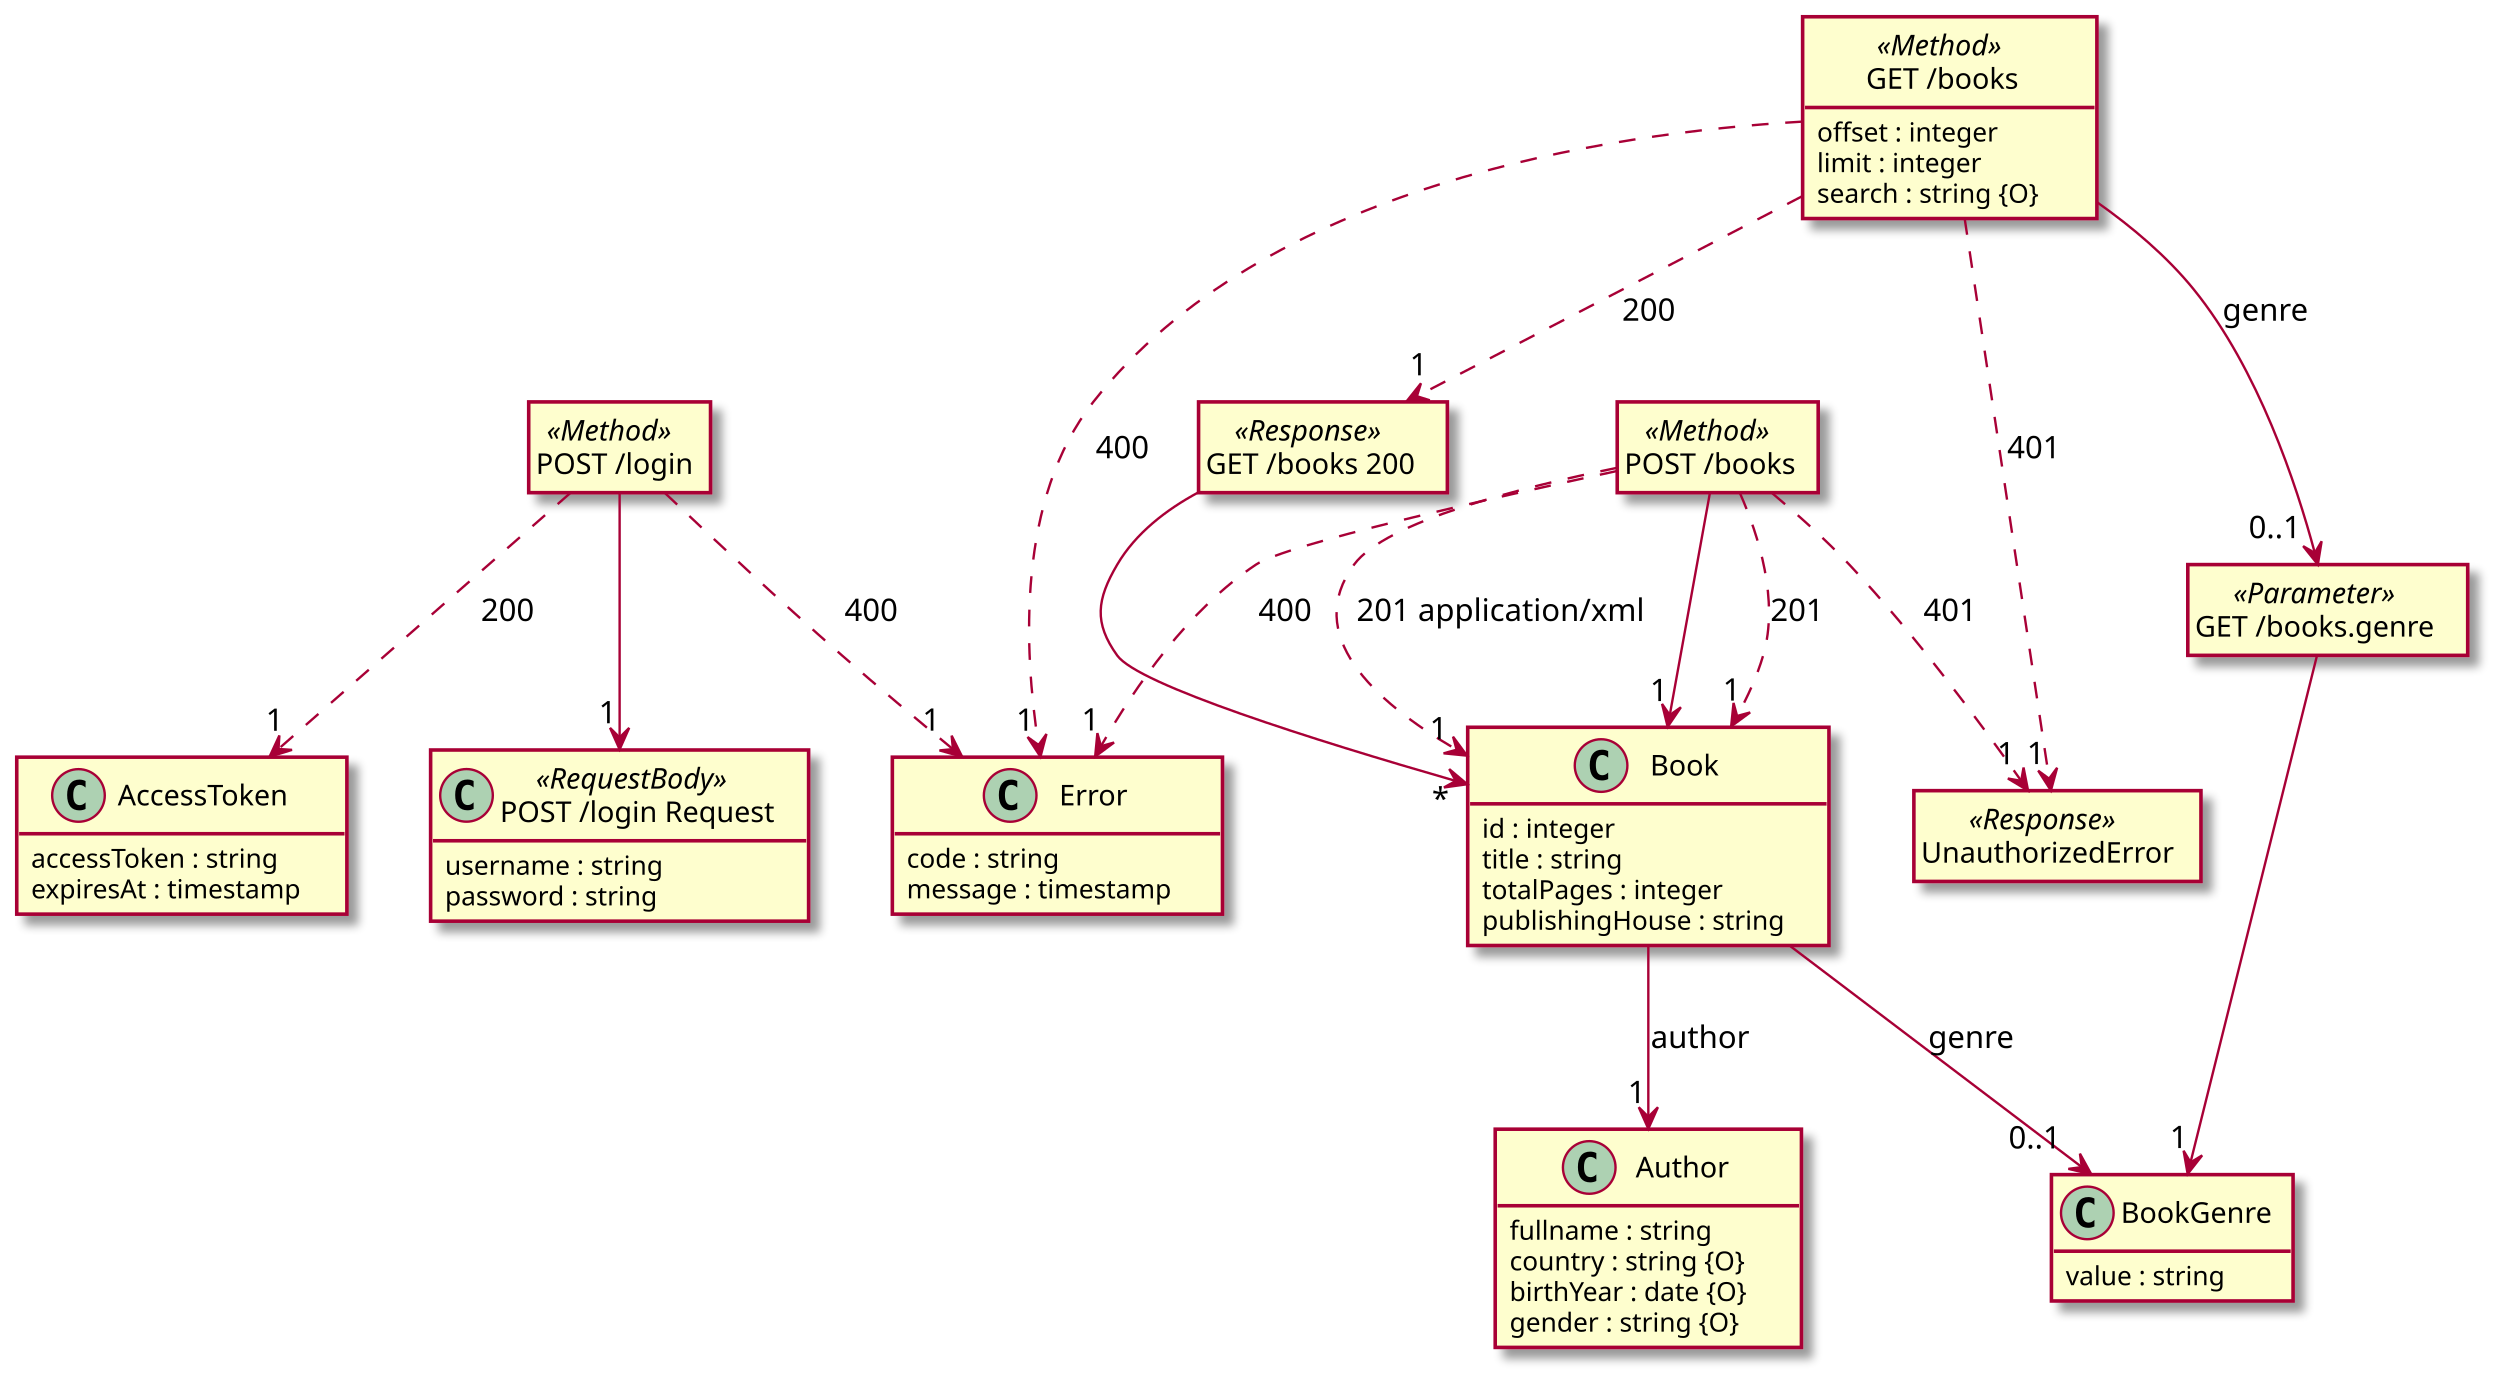
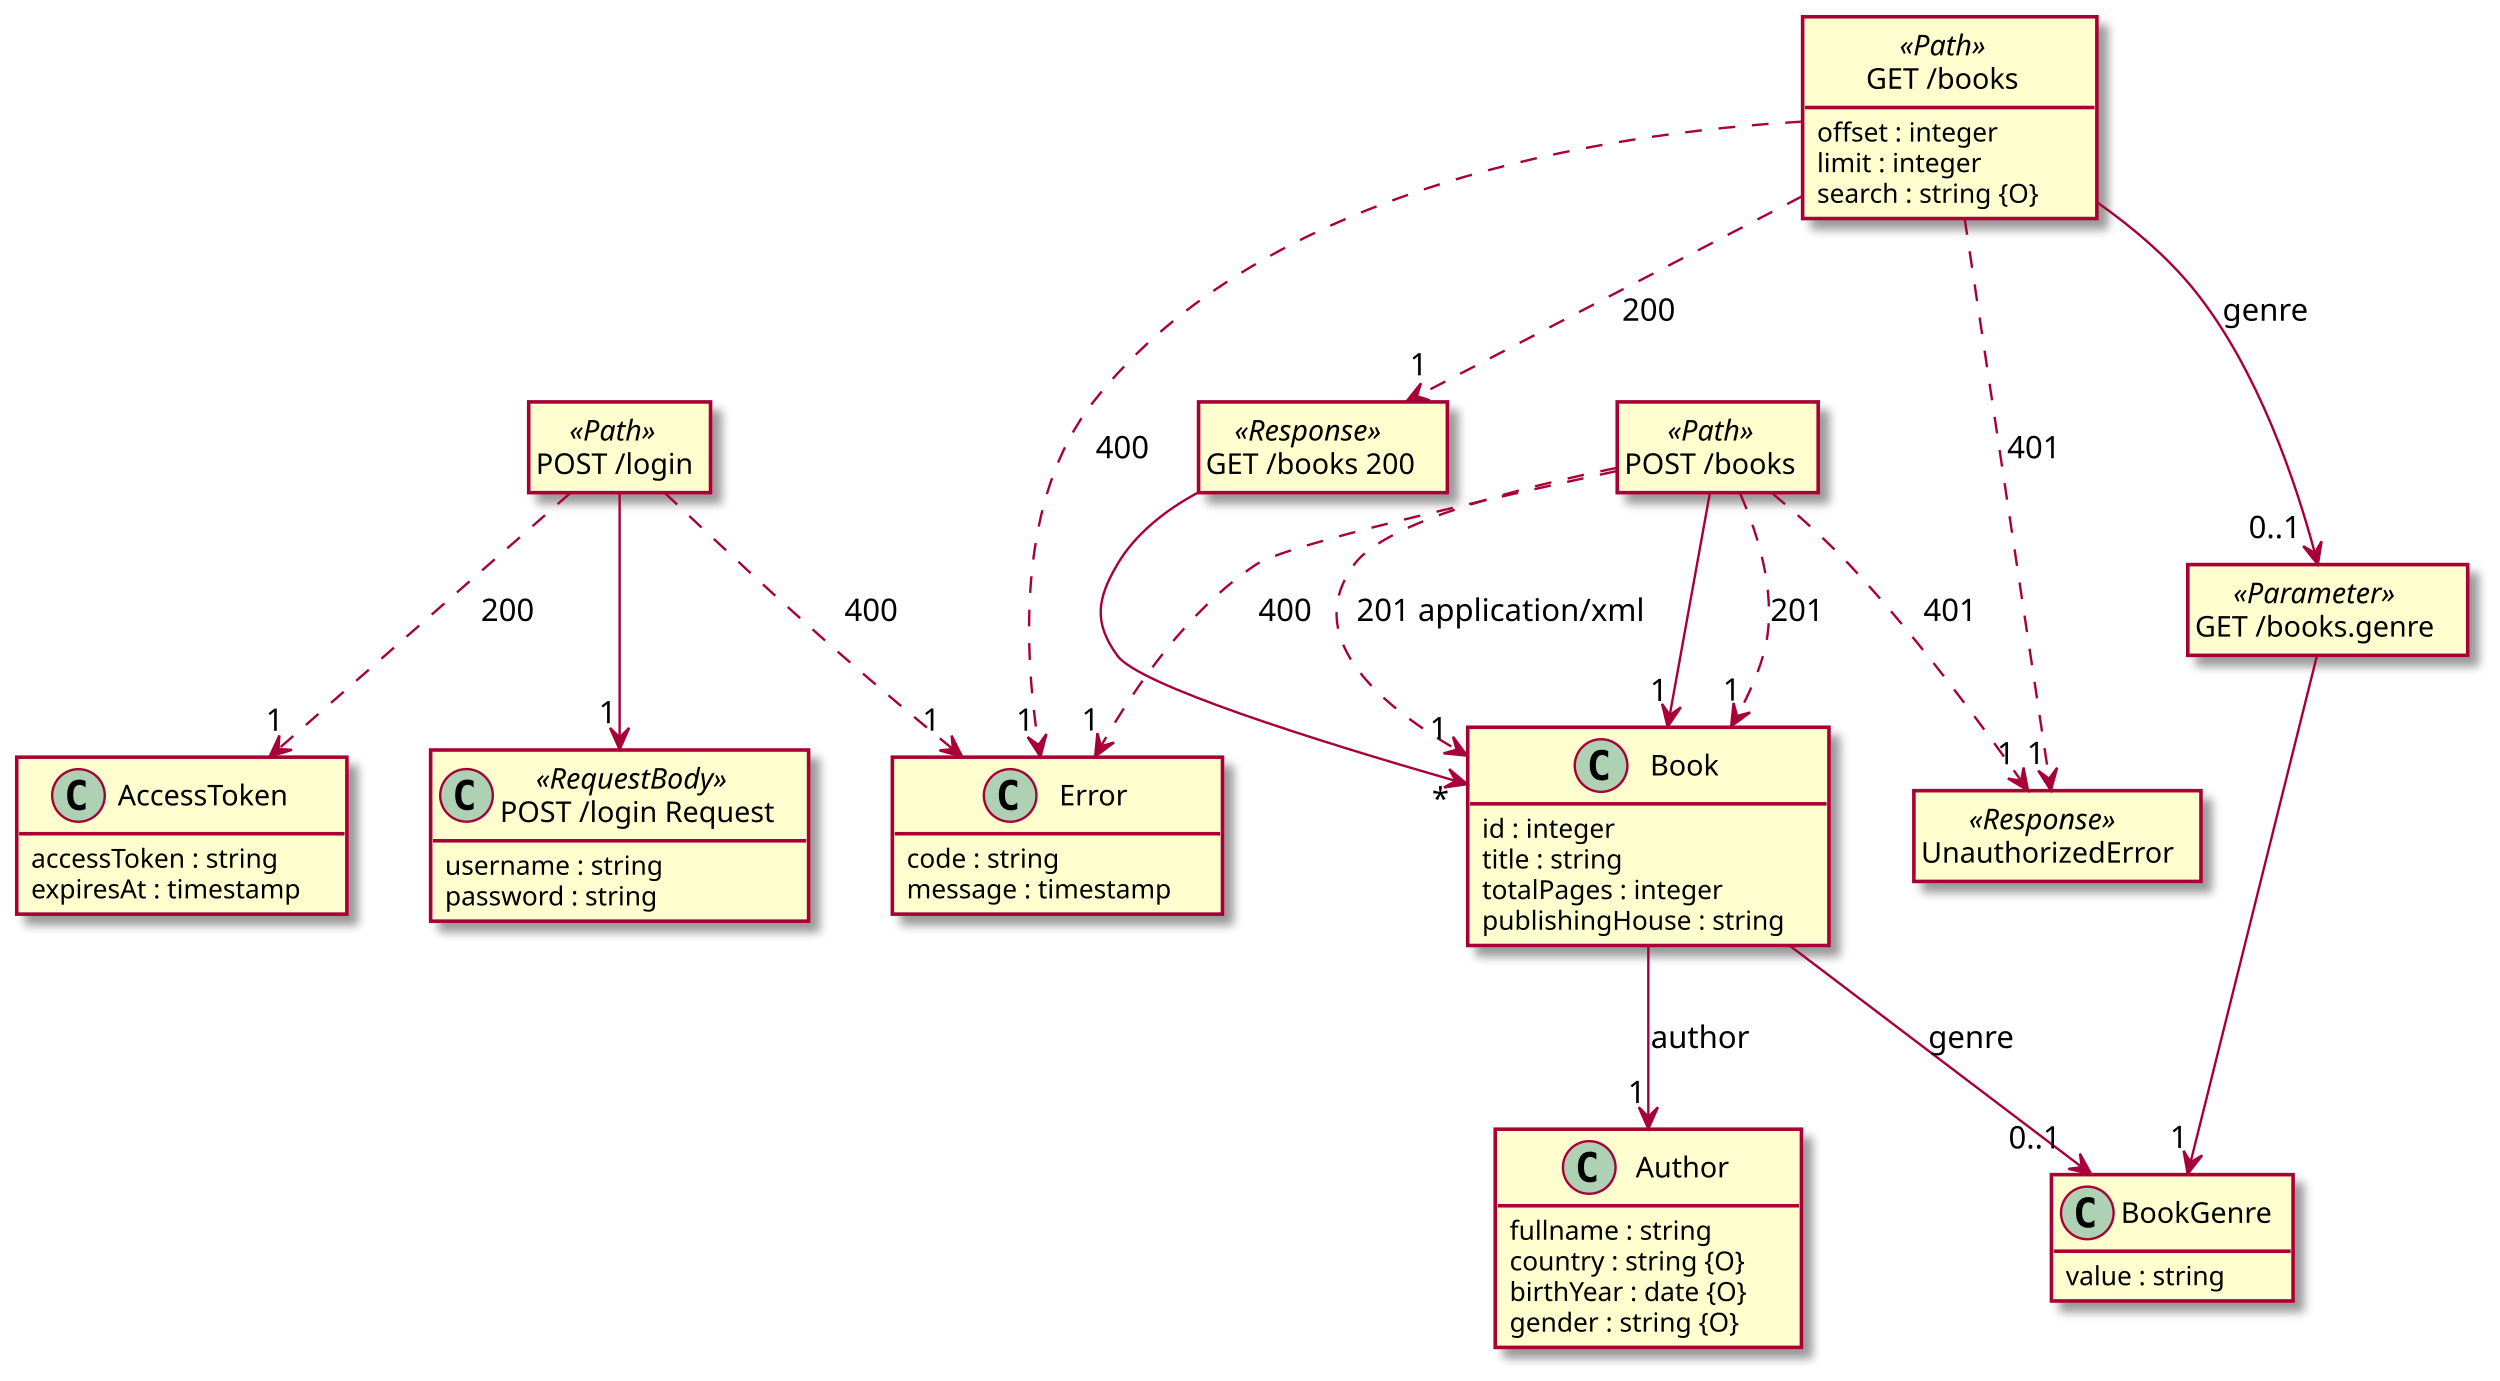
<svg xmlns="http://www.w3.org/2000/svg" contentScriptType="application/ecmascript" contentStyleType="text/css" height="577px" preserveAspectRatio="none" style="width:1045px;height:577px;" version="1.1" viewBox="0 0 1045 577" width="1045px" zoomAndPan="magnify">
  <defs>
-     <filter height="300%" id="f1wgq0n1jayt2d" width="300%" x="-1" y="-1">
+     <filter height="300%" id="fegucqe7bgw8l" width="300%" x="-1" y="-1">
      <feGaussianBlur result="blurOut" stdDeviation="2.0" />
      <feColorMatrix in="blurOut" result="blurOut2" type="matrix" values="0 0 0 0 0 0 0 0 0 0 0 0 0 0 0 0 0 0 .4 0" />
      <feOffset dx="4.0" dy="4.0" in="blurOut2" result="blurOut3" />
      <feBlend in="SourceGraphic" in2="blurOut3" mode="normal" />
    </filter>
  </defs>
  <g>
-     <rect codeLine="8" fill="#FEFECE" filter="url(#f1wgq0n1jayt2d)" height="65.609" id="AccessToken" style="stroke:#A80036;stroke-width:1.5;" width="138" x="7" y="316.5" />
+     <rect codeLine="8" fill="#FEFECE" filter="url(#fegucqe7bgw8l)" height="65.609" id="AccessToken" style="stroke:#A80036;stroke-width:1.5;" width="138" x="7" y="316.5" />
    <ellipse cx="32.8" cy="332.5" fill="#ADD1B2" rx="11" ry="11" style="stroke:#A80036;stroke-width:1.0;" />
    <path d="M35.769,338.141 Q35.191,338.438 34.55,338.578 Q33.909,338.734 33.206,338.734 Q30.706,338.734 29.378,337.094 Q28.066,335.438 28.066,332.312 Q28.066,329.188 29.378,327.531 Q30.706,325.875 33.206,325.875 Q33.909,325.875 34.55,326.031 Q35.206,326.188 35.769,326.484 L35.769,329.203 Q35.144,328.625 34.55,328.359 Q33.956,328.078 33.331,328.078 Q31.988,328.078 31.3,329.156 Q30.613,330.219 30.613,332.312 Q30.613,334.406 31.3,335.484 Q31.988,336.547 33.331,336.547 Q33.956,336.547 34.55,336.281 Q35.144,336 35.769,335.422 L35.769,338.141 Z " fill="#000000" />
    <text fill="#000000" font-family="sans-serif" font-size="12" lengthAdjust="spacing" textLength="82" x="49.2" y="336.654">AccessToken</text>
    <line style="stroke:#A80036;stroke-width:1.5;" x1="8" x2="144" y1="348.5" y2="348.5" />
    <text fill="#000000" font-family="sans-serif" font-size="11" lengthAdjust="spacing" textLength="119" x="13" y="362.71">accessToken : string</text>
    <text fill="#000000" font-family="sans-serif" font-size="11" lengthAdjust="spacing" textLength="126" x="13" y="375.515">expiresAt : timestamp</text>
-     <rect codeLine="13" fill="#FEFECE" filter="url(#f1wgq0n1jayt2d)" height="65.609" id="Error" style="stroke:#A80036;stroke-width:1.5;" width="138" x="373" y="316.5" />
+     <rect codeLine="13" fill="#FEFECE" filter="url(#fegucqe7bgw8l)" height="65.609" id="Error" style="stroke:#A80036;stroke-width:1.5;" width="138" x="373" y="316.5" />
    <ellipse cx="422.25" cy="332.5" fill="#ADD1B2" rx="11" ry="11" style="stroke:#A80036;stroke-width:1.0;" />
    <path d="M425.219,338.141 Q424.641,338.438 424,338.578 Q423.359,338.734 422.656,338.734 Q420.156,338.734 418.828,337.094 Q417.516,335.438 417.516,332.312 Q417.516,329.188 418.828,327.531 Q420.156,325.875 422.656,325.875 Q423.359,325.875 424,326.031 Q424.656,326.188 425.219,326.484 L425.219,329.203 Q424.594,328.625 424,328.359 Q423.406,328.078 422.781,328.078 Q421.438,328.078 420.75,329.156 Q420.062,330.219 420.062,332.312 Q420.062,334.406 420.75,335.484 Q421.438,336.547 422.781,336.547 Q423.406,336.547 424,336.281 Q424.594,336 425.219,335.422 L425.219,338.141 Z " fill="#000000" />
    <text fill="#000000" font-family="sans-serif" font-size="12" lengthAdjust="spacing" textLength="31" x="442.75" y="336.654">Error</text>
    <line style="stroke:#A80036;stroke-width:1.5;" x1="374" x2="510" y1="348.5" y2="348.5" />
    <text fill="#000000" font-family="sans-serif" font-size="11" lengthAdjust="spacing" textLength="72" x="379" y="362.71">code : string</text>
    <text fill="#000000" font-family="sans-serif" font-size="11" lengthAdjust="spacing" textLength="126" x="379" y="375.515">message : timestamp</text>
-     <rect codeLine="18" fill="#FEFECE" filter="url(#f1wgq0n1jayt2d)" height="91.219" id="Author" style="stroke:#A80036;stroke-width:1.5;" width="128" x="625" y="472" />
+     <rect codeLine="18" fill="#FEFECE" filter="url(#fegucqe7bgw8l)" height="91.219" id="Author" style="stroke:#A80036;stroke-width:1.5;" width="128" x="625" y="472" />
    <ellipse cx="664.3" cy="488" fill="#ADD1B2" rx="11" ry="11" style="stroke:#A80036;stroke-width:1.0;" />
    <path d="M667.269,493.641 Q666.691,493.938 666.05,494.078 Q665.409,494.234 664.706,494.234 Q662.206,494.234 660.878,492.594 Q659.566,490.938 659.566,487.812 Q659.566,484.688 660.878,483.031 Q662.206,481.375 664.706,481.375 Q665.409,481.375 666.05,481.531 Q666.706,481.688 667.269,481.984 L667.269,484.703 Q666.644,484.125 666.05,483.859 Q665.456,483.578 664.831,483.578 Q663.487,483.578 662.8,484.656 Q662.112,485.719 662.112,487.812 Q662.112,489.906 662.8,490.984 Q663.487,492.047 664.831,492.047 Q665.456,492.047 666.05,491.781 Q666.644,491.5 667.269,490.922 L667.269,493.641 Z " fill="#000000" />
    <text fill="#000000" font-family="sans-serif" font-size="12" lengthAdjust="spacing" textLength="42" x="683.7" y="492.154">Author</text>
    <line style="stroke:#A80036;stroke-width:1.5;" x1="626" x2="752" y1="504" y2="504" />
    <text fill="#000000" font-family="sans-serif" font-size="11" lengthAdjust="spacing" textLength="94" x="631" y="518.21">fullname : string</text>
    <text fill="#000000" font-family="sans-serif" font-size="11" lengthAdjust="spacing" textLength="114" x="631" y="531.015">country : string {O}</text>
    <text fill="#000000" font-family="sans-serif" font-size="11" lengthAdjust="spacing" textLength="116" x="631" y="543.82">birthYear : date {O}</text>
    <text fill="#000000" font-family="sans-serif" font-size="11" lengthAdjust="spacing" textLength="112" x="631" y="556.625">gender : string {O}</text>
-     <rect codeLine="25" fill="#FEFECE" filter="url(#f1wgq0n1jayt2d)" height="52.805" id="BookGenre" style="stroke:#A80036;stroke-width:1.5;" width="101" x="857.5" y="491" />
+     <rect codeLine="25" fill="#FEFECE" filter="url(#fegucqe7bgw8l)" height="52.805" id="BookGenre" style="stroke:#A80036;stroke-width:1.5;" width="101" x="857.5" y="491" />
    <ellipse cx="872.5" cy="507" fill="#ADD1B2" rx="11" ry="11" style="stroke:#A80036;stroke-width:1.0;" />
    <path d="M875.469,512.641 Q874.891,512.938 874.25,513.078 Q873.609,513.234 872.906,513.234 Q870.406,513.234 869.078,511.594 Q867.766,509.938 867.766,506.812 Q867.766,503.688 869.078,502.031 Q870.406,500.375 872.906,500.375 Q873.609,500.375 874.25,500.531 Q874.906,500.688 875.469,500.984 L875.469,503.703 Q874.844,503.125 874.25,502.859 Q873.656,502.578 873.031,502.578 Q871.688,502.578 871,503.656 Q870.312,504.719 870.312,506.812 Q870.312,508.906 871,509.984 Q871.688,511.047 873.031,511.047 Q873.656,511.047 874.25,510.781 Q874.844,510.5 875.469,509.922 L875.469,512.641 Z " fill="#000000" />
    <text fill="#000000" font-family="sans-serif" font-size="12" lengthAdjust="spacing" textLength="69" x="886.5" y="511.154">BookGenre</text>
    <line style="stroke:#A80036;stroke-width:1.5;" x1="858.5" x2="957.5" y1="523" y2="523" />
    <text fill="#000000" font-family="sans-serif" font-size="11" lengthAdjust="spacing" textLength="75" x="863.5" y="537.21">value : string</text>
-     <rect codeLine="29" fill="#FEFECE" filter="url(#f1wgq0n1jayt2d)" height="91.219" id="Book" style="stroke:#A80036;stroke-width:1.5;" width="151" x="613.5" y="304" />
+     <rect codeLine="29" fill="#FEFECE" filter="url(#fegucqe7bgw8l)" height="91.219" id="Book" style="stroke:#A80036;stroke-width:1.5;" width="151" x="613.5" y="304" />
    <ellipse cx="669.25" cy="320" fill="#ADD1B2" rx="11" ry="11" style="stroke:#A80036;stroke-width:1.0;" />
    <path d="M672.219,325.641 Q671.641,325.938 671,326.078 Q670.359,326.234 669.656,326.234 Q667.156,326.234 665.828,324.594 Q664.516,322.938 664.516,319.812 Q664.516,316.688 665.828,315.031 Q667.156,313.375 669.656,313.375 Q670.359,313.375 671,313.531 Q671.656,313.688 672.219,313.984 L672.219,316.703 Q671.594,316.125 671,315.859 Q670.406,315.578 669.781,315.578 Q668.438,315.578 667.75,316.656 Q667.062,317.719 667.062,319.812 Q667.062,321.906 667.75,322.984 Q668.438,324.047 669.781,324.047 Q670.406,324.047 671,323.781 Q671.594,323.5 672.219,322.922 L672.219,325.641 Z " fill="#000000" />
    <text fill="#000000" font-family="sans-serif" font-size="12" lengthAdjust="spacing" textLength="31" x="689.75" y="324.154">Book</text>
    <line style="stroke:#A80036;stroke-width:1.5;" x1="614.5" x2="763.5" y1="336" y2="336" />
    <text fill="#000000" font-family="sans-serif" font-size="11" lengthAdjust="spacing" textLength="62" x="619.5" y="350.21">id : integer</text>
    <text fill="#000000" font-family="sans-serif" font-size="11" lengthAdjust="spacing" textLength="66" x="619.5" y="363.015">title : string</text>
    <text fill="#000000" font-family="sans-serif" font-size="11" lengthAdjust="spacing" textLength="112" x="619.5" y="375.82">totalPages : integer</text>
    <text fill="#000000" font-family="sans-serif" font-size="11" lengthAdjust="spacing" textLength="139" x="619.5" y="388.625">publishingHouse : string</text>
-     <rect codeLine="36" fill="#FEFECE" filter="url(#f1wgq0n1jayt2d)" height="37.938" id="UnauthorizedError" style="stroke:#A80036;stroke-width:1.5;" width="120" x="800" y="330.5" />
+     <rect codeLine="36" fill="#FEFECE" filter="url(#fegucqe7bgw8l)" height="37.938" id="UnauthorizedError" style="stroke:#A80036;stroke-width:1.5;" width="120" x="800" y="330.5" />
    <text fill="#000000" font-family="sans-serif" font-size="12" font-style="italic" lengthAdjust="spacing" textLength="74" x="823" y="346.639">«Response»</text>
    <text fill="#000000" font-family="sans-serif" font-size="12" lengthAdjust="spacing" textLength="114" x="803" y="360.607">UnauthorizedError</text>
-     <rect codeLine="39" fill="#FEFECE" filter="url(#f1wgq0n1jayt2d)" height="37.938" id="POST /login" style="stroke:#A80036;stroke-width:1.5;" width="76" x="221" y="168" />
-     <text fill="#000000" font-family="sans-serif" font-size="12" font-style="italic" lengthAdjust="spacing" textLength="61" x="228.5" y="184.139">«Method»</text>
+     <rect codeLine="39" fill="#FEFECE" filter="url(#fegucqe7bgw8l)" height="37.938" id="POST /login" style="stroke:#A80036;stroke-width:1.5;" width="76" x="221" y="168" />
+     <text fill="#000000" font-family="sans-serif" font-size="12" font-style="italic" lengthAdjust="spacing" textLength="42" x="238" y="184.139">«Path»</text>
    <text fill="#000000" font-family="sans-serif" font-size="12" lengthAdjust="spacing" textLength="70" x="224" y="198.107">POST /login</text>
-     <rect codeLine="42" fill="#FEFECE" filter="url(#f1wgq0n1jayt2d)" height="71.547" id="POST /login Request" style="stroke:#A80036;stroke-width:1.5;" width="158" x="180" y="313.5" />
+     <rect codeLine="42" fill="#FEFECE" filter="url(#fegucqe7bgw8l)" height="71.547" id="POST /login Request" style="stroke:#A80036;stroke-width:1.5;" width="158" x="180" y="313.5" />
    <ellipse cx="195" cy="332.469" fill="#ADD1B2" rx="11" ry="11" style="stroke:#A80036;stroke-width:1.0;" />
    <path d="M197.969,338.109 Q197.391,338.406 196.75,338.547 Q196.109,338.703 195.406,338.703 Q192.906,338.703 191.578,337.062 Q190.266,335.406 190.266,332.281 Q190.266,329.156 191.578,327.5 Q192.906,325.844 195.406,325.844 Q196.109,325.844 196.75,326 Q197.406,326.156 197.969,326.453 L197.969,329.172 Q197.344,328.594 196.75,328.328 Q196.156,328.047 195.531,328.047 Q194.188,328.047 193.5,329.125 Q192.812,330.188 192.812,332.281 Q192.812,334.375 193.5,335.453 Q194.188,336.516 195.531,336.516 Q196.156,336.516 196.75,336.25 Q197.344,335.969 197.969,335.391 L197.969,338.109 Z " fill="#000000" />
    <text fill="#000000" font-family="sans-serif" font-size="12" font-style="italic" lengthAdjust="spacing" textLength="96" x="224" y="329.639">«RequestBody»</text>
    <text fill="#000000" font-family="sans-serif" font-size="12" lengthAdjust="spacing" textLength="126" x="209" y="343.607">POST /login Request</text>
    <line style="stroke:#A80036;stroke-width:1.5;" x1="181" x2="337" y1="351.438" y2="351.438" />
    <text fill="#000000" font-family="sans-serif" font-size="11" lengthAdjust="spacing" textLength="103" x="186" y="365.648">username : string</text>
    <text fill="#000000" font-family="sans-serif" font-size="11" lengthAdjust="spacing" textLength="101" x="186" y="378.453">password : string</text>
-     <rect codeLine="47" fill="#FEFECE" filter="url(#f1wgq0n1jayt2d)" height="84.352" id="GET /books" style="stroke:#A80036;stroke-width:1.5;" width="123" x="753.5" y="7" />
-     <text fill="#000000" font-family="sans-serif" font-size="12" font-style="italic" lengthAdjust="spacing" textLength="61" x="784.5" y="23.139">«Method»</text>
+     <rect codeLine="47" fill="#FEFECE" filter="url(#fegucqe7bgw8l)" height="84.352" id="GET /books" style="stroke:#A80036;stroke-width:1.5;" width="123" x="753.5" y="7" />
+     <text fill="#000000" font-family="sans-serif" font-size="12" font-style="italic" lengthAdjust="spacing" textLength="42" x="794" y="23.139">«Path»</text>
    <text fill="#000000" font-family="sans-serif" font-size="12" lengthAdjust="spacing" textLength="70" x="780" y="37.107">GET /books</text>
    <line style="stroke:#A80036;stroke-width:1.5;" x1="754.5" x2="875.5" y1="44.938" y2="44.938" />
    <text fill="#000000" font-family="sans-serif" font-size="11" lengthAdjust="spacing" textLength="85" x="759.5" y="59.148">offset : integer</text>
    <text fill="#000000" font-family="sans-serif" font-size="11" lengthAdjust="spacing" textLength="76" x="759.5" y="71.953">limit : integer</text>
    <text fill="#000000" font-family="sans-serif" font-size="11" lengthAdjust="spacing" textLength="111" x="759.5" y="84.757">search : string {O}</text>
-     <rect codeLine="53" fill="#FEFECE" filter="url(#f1wgq0n1jayt2d)" height="37.938" id="GET /books.genre" style="stroke:#A80036;stroke-width:1.5;" width="117" x="914.5" y="236" />
+     <rect codeLine="53" fill="#FEFECE" filter="url(#fegucqe7bgw8l)" height="37.938" id="GET /books.genre" style="stroke:#A80036;stroke-width:1.5;" width="117" x="914.5" y="236" />
    <text fill="#000000" font-family="sans-serif" font-size="12" font-style="italic" lengthAdjust="spacing" textLength="79" x="933.5" y="252.139">«Parameter»</text>
    <text fill="#000000" font-family="sans-serif" font-size="12" lengthAdjust="spacing" textLength="111" x="917.5" y="266.107">GET /books.genre</text>
-     <rect codeLine="56" fill="#FEFECE" filter="url(#f1wgq0n1jayt2d)" height="37.938" id="GET /books 200" style="stroke:#A80036;stroke-width:1.5;" width="104" x="501" y="168" />
+     <rect codeLine="56" fill="#FEFECE" filter="url(#fegucqe7bgw8l)" height="37.938" id="GET /books 200" style="stroke:#A80036;stroke-width:1.5;" width="104" x="501" y="168" />
    <text fill="#000000" font-family="sans-serif" font-size="12" font-style="italic" lengthAdjust="spacing" textLength="74" x="516" y="184.139">«Response»</text>
    <text fill="#000000" font-family="sans-serif" font-size="12" lengthAdjust="spacing" textLength="98" x="504" y="198.107">GET /books 200</text>
-     <rect codeLine="59" fill="#FEFECE" filter="url(#f1wgq0n1jayt2d)" height="37.938" id="POST /books" style="stroke:#A80036;stroke-width:1.5;" width="84" x="676" y="168" />
-     <text fill="#000000" font-family="sans-serif" font-size="12" font-style="italic" lengthAdjust="spacing" textLength="61" x="687.5" y="184.139">«Method»</text>
+     <rect codeLine="59" fill="#FEFECE" filter="url(#fegucqe7bgw8l)" height="37.938" id="POST /books" style="stroke:#A80036;stroke-width:1.5;" width="84" x="676" y="168" />
+     <text fill="#000000" font-family="sans-serif" font-size="12" font-style="italic" lengthAdjust="spacing" textLength="42" x="697" y="184.139">«Path»</text>
    <text fill="#000000" font-family="sans-serif" font-size="12" lengthAdjust="spacing" textLength="78" x="679" y="198.107">POST /books</text>
    <path codeLine="62" d="M747.98,395.2 C786.81,424.64 836.51,462.31 870.14,487.8 " fill="none" id="Book-to-BookGenre" style="stroke:#A80036;stroke-width:1.0;" />
    <polygon fill="#A80036" points="874.16,490.85,869.414,482.22,870.179,487.825,864.574,488.59,874.16,490.85" style="stroke:#A80036;stroke-width:1.0;" />
    <text fill="#000000" font-family="sans-serif" font-size="13" lengthAdjust="spacing" textLength="37" x="806" y="438.067">genre</text>
    <text fill="#000000" font-family="sans-serif" font-size="13" lengthAdjust="spacing" textLength="24" x="839.559" y="480.058">0..1</text>
    <path codeLine="64" d="M689,395.42 C689,417.47 689,444.1 689,466.76 " fill="none" id="Book-to-Author" style="stroke:#A80036;stroke-width:1.0;" />
    <polygon fill="#A80036" points="689,471.83,693,462.83,689,466.83,685,462.83,689,471.83" style="stroke:#A80036;stroke-width:1.0;" />
    <text fill="#000000" font-family="sans-serif" font-size="13" lengthAdjust="spacing" textLength="42" x="690" y="438.067">author</text>
    <text fill="#000000" font-family="sans-serif" font-size="13" lengthAdjust="spacing" textLength="8" x="680.413" y="461.081">1</text>
    <path codeLine="66" d="M238.36,206.1 C208.96,231.89 154.41,279.73 116.7,312.8 " fill="none" id="POST /login-to-AccessToken" style="stroke:#A80036;stroke-width:1.0;stroke-dasharray:7.0,7.0;" />
    <polygon fill="#A80036" points="112.65,316.36,122.057,313.444,116.413,313.067,116.789,307.423,112.65,316.36" style="stroke:#A80036;stroke-width:1.0;" />
    <text fill="#000000" font-family="sans-serif" font-size="13" lengthAdjust="spacing" textLength="24" x="201" y="259.567">200</text>
    <text fill="#000000" font-family="sans-serif" font-size="13" lengthAdjust="spacing" textLength="8" x="111.078" y="305.477">1</text>
    <path codeLine="68" d="M277.96,206.1 C296.55,223.72 325.85,251.12 352,274 C366.79,286.94 383.28,300.76 398.06,312.94 " fill="none" id="POST /login-to-Error" style="stroke:#A80036;stroke-width:1.0;stroke-dasharray:7.0,7.0;" />
    <polygon fill="#A80036" points="402.18,316.32,397.788,307.505,398.325,313.136,392.694,313.673,402.18,316.32" style="stroke:#A80036;stroke-width:1.0;" />
    <text fill="#000000" font-family="sans-serif" font-size="13" lengthAdjust="spacing" textLength="24" x="353" y="259.567">400</text>
    <text fill="#000000" font-family="sans-serif" font-size="13" lengthAdjust="spacing" textLength="8" x="385.553" y="305.43">1</text>
    <path codeLine="70" d="M259,206.1 C259,230.69 259,275.34 259,308.11 " fill="none" id="POST /login-to-POST /login Request" style="stroke:#A80036;stroke-width:1.0;" />
    <polygon fill="#A80036" points="259,313.26,263,304.26,259,308.26,255,304.26,259,313.26" style="stroke:#A80036;stroke-width:1.0;" />
    <text fill="#000000" font-family="sans-serif" font-size="13" lengthAdjust="spacing" textLength="8" x="250.262" y="302.316">1</text>
    <path codeLine="72" d="M968.43,274.32 C957.43,318.41 929.37,430.84 915.71,485.59 " fill="none" id="GET /books.genre-to-BookGenre" style="stroke:#A80036;stroke-width:1.0;" />
    <polygon fill="#A80036" points="914.44,490.71,920.509,482.953,915.656,485.86,912.749,481.007,914.44,490.71" style="stroke:#A80036;stroke-width:1.0;" />
    <text fill="#000000" font-family="sans-serif" font-size="13" lengthAdjust="spacing" textLength="8" x="907.004" y="479.885">1</text>
    <path codeLine="74" d="M876.61,84.57 C891.22,94.87 905.8,107.17 917,121 C944.01,154.36 959.95,202.64 967.54,230.93 " fill="none" id="GET /books-to-GET /books.genre" style="stroke:#A80036;stroke-width:1.0;" />
    <polygon fill="#A80036" points="968.86,235.97,970.443,226.249,967.59,231.134,962.706,228.281,968.86,235.97" style="stroke:#A80036;stroke-width:1.0;" />
    <text fill="#000000" font-family="sans-serif" font-size="13" lengthAdjust="spacing" textLength="37" x="929" y="134.067">genre</text>
    <text fill="#000000" font-family="sans-serif" font-size="13" lengthAdjust="spacing" textLength="24" x="939.917" y="224.942">0..1</text>
    <path codeLine="76" d="M500.79,205.88 C487.45,213.08 474.7,222.88 467,236 C458.45,250.56 457.14,260.29 467,274 C475.77,286.2 548.46,309.16 608.3,326.38 " fill="none" id="GET /books 200-to-Book" style="stroke:#A80036;stroke-width:1.0;" />
    <polygon fill="#A80036" points="613.32,327.81,605.778,321.477,608.515,326.427,603.565,329.164,613.32,327.81" style="stroke:#A80036;stroke-width:1.0;" />
    <text fill="#000000" font-family="sans-serif" font-size="13" lengthAdjust="spacing" textLength="7" x="598.526" y="338.476">*</text>
    <path codeLine="78" d="M753.24,82.06 C703.47,107.9 634.98,143.45 592.38,165.56 " fill="none" id="GET /books-to-GET /books 200" style="stroke:#A80036;stroke-width:1.0;stroke-dasharray:7.0,7.0;" />
    <polygon fill="#A80036" points="587.82,167.92,597.651,167.322,592.257,165.615,593.963,160.222,587.82,167.92" style="stroke:#A80036;stroke-width:1.0;" />
    <text fill="#000000" font-family="sans-serif" font-size="13" lengthAdjust="spacing" textLength="24" x="678" y="134.067">200</text>
    <text fill="#000000" font-family="sans-serif" font-size="13" lengthAdjust="spacing" textLength="8" x="589.259" y="156.877">1</text>
    <path codeLine="80" d="M821.21,91.19 C830.79,154.77 848.88,274.73 856.49,325.19 " fill="none" id="GET /books-to-UnauthorizedError" style="stroke:#A80036;stroke-width:1.0;stroke-dasharray:7.0,7.0;" />
    <polygon fill="#A80036" points="857.28,330.43,859.871,320.928,856.523,325.488,851.963,322.139,857.28,330.43" style="stroke:#A80036;stroke-width:1.0;" />
    <text fill="#000000" font-family="sans-serif" font-size="13" lengthAdjust="spacing" textLength="24" x="839" y="191.567">401</text>
    <text fill="#000000" font-family="sans-serif" font-size="13" lengthAdjust="spacing" textLength="8" x="847.222" y="319.39">1</text>
    <path codeLine="82" d="M753.21,50.85 C671.19,55.64 528.41,77.43 457,168 C425.05,208.53 427.9,271.28 434.06,311.11 " fill="none" id="GET /books-to-Error" style="stroke:#A80036;stroke-width:1.0;stroke-dasharray:7.0,7.0;" />
    <polygon fill="#A80036" points="434.91,316.33,437.421,306.807,434.111,311.394,429.523,308.085,434.91,316.33" style="stroke:#A80036;stroke-width:1.0;" />
    <text fill="#000000" font-family="sans-serif" font-size="13" lengthAdjust="spacing" textLength="24" x="458" y="191.567">400</text>
    <text fill="#000000" font-family="sans-serif" font-size="13" lengthAdjust="spacing" textLength="8" x="424.727" y="305.442">1</text>
    <path codeLine="84" d="M727.37,206.3 C735.1,223.84 743.78,250.97 737,274 C734.47,282.59 730.61,291.13 726.15,299.19 " fill="none" id="POST /books-to-Book" style="stroke:#A80036;stroke-width:1.0;stroke-dasharray:7.0,7.0;" />
    <polygon fill="#A80036" points="723.62,303.62,731.562,297.796,726.104,299.281,724.619,293.822,723.62,303.62" style="stroke:#A80036;stroke-width:1.0;" />
    <text fill="#000000" font-family="sans-serif" font-size="13" lengthAdjust="spacing" textLength="24" x="740" y="259.567">201</text>
    <text fill="#000000" font-family="sans-serif" font-size="13" lengthAdjust="spacing" textLength="8" x="720.117" y="292.84">1</text>
    <path codeLine="86" d="M675.8,195.58 C635.54,203.77 579.13,218.09 566,236 C544.63,265.15 573.39,292.64 608.45,313.14 " fill="none" id="POST /books-to-Book-1" style="stroke:#A80036;stroke-width:1.0;stroke-dasharray:7.0,7.0;" />
    <polygon fill="#A80036" points="613.21,315.86,607.366,307.932,608.864,313.387,603.409,314.885,613.21,315.86" style="stroke:#A80036;stroke-width:1.0;" />
    <text fill="#000000" font-family="sans-serif" font-size="13" lengthAdjust="spacing" textLength="124" x="567" y="259.567">201 application/xml</text>
    <text fill="#000000" font-family="sans-serif" font-size="13" lengthAdjust="spacing" textLength="8" x="597.605" y="309.002">1</text>
    <path codeLine="92" d="M714.73,206.1 C710.69,228.43 703.67,267.32 697.98,298.81 " fill="none" id="POST /books-to-Book-2" style="stroke:#A80036;stroke-width:1.0;" />
    <polygon fill="#A80036" points="697.08,303.8,702.609,295.649,697.964,298.879,694.735,294.234,697.08,303.8" style="stroke:#A80036;stroke-width:1.0;" />
    <text fill="#000000" font-family="sans-serif" font-size="13" lengthAdjust="spacing" textLength="8" x="689.679" y="293.047">1</text>
    <path codeLine="88" d="M675.58,196.95 C622.65,208.37 537.52,227.63 525,236 C496.79,254.86 474.64,286.67 460.34,311.66 " fill="none" id="POST /books-to-Error" style="stroke:#A80036;stroke-width:1.0;stroke-dasharray:7.0,7.0;" />
    <polygon fill="#A80036" points="457.77,316.25,465.675,310.375,460.226,311.895,458.707,306.446,457.77,316.25" style="stroke:#A80036;stroke-width:1.0;" />
    <text fill="#000000" font-family="sans-serif" font-size="13" lengthAdjust="spacing" textLength="24" x="526" y="259.567">400</text>
    <text fill="#000000" font-family="sans-serif" font-size="13" lengthAdjust="spacing" textLength="8" x="452.087" y="305.346">1</text>
    <path codeLine="90" d="M740.85,206.22 C751.1,214.82 763.09,225.49 773,236 C800.58,265.26 828.28,302.83 844.78,326.28 " fill="none" id="POST /books-to-UnauthorizedError" style="stroke:#A80036;stroke-width:1.0;stroke-dasharray:7.0,7.0;" />
    <polygon fill="#A80036" points="847.73,330.49,845.843,320.824,844.862,326.394,839.291,325.413,847.73,330.49" style="stroke:#A80036;stroke-width:1.0;" />
    <text fill="#000000" font-family="sans-serif" font-size="13" lengthAdjust="spacing" textLength="24" x="804" y="259.567">401</text>
    <text fill="#000000" font-family="sans-serif" font-size="13" lengthAdjust="spacing" textLength="8" x="834.747" y="319.468">1</text>
  </g>
</svg>
